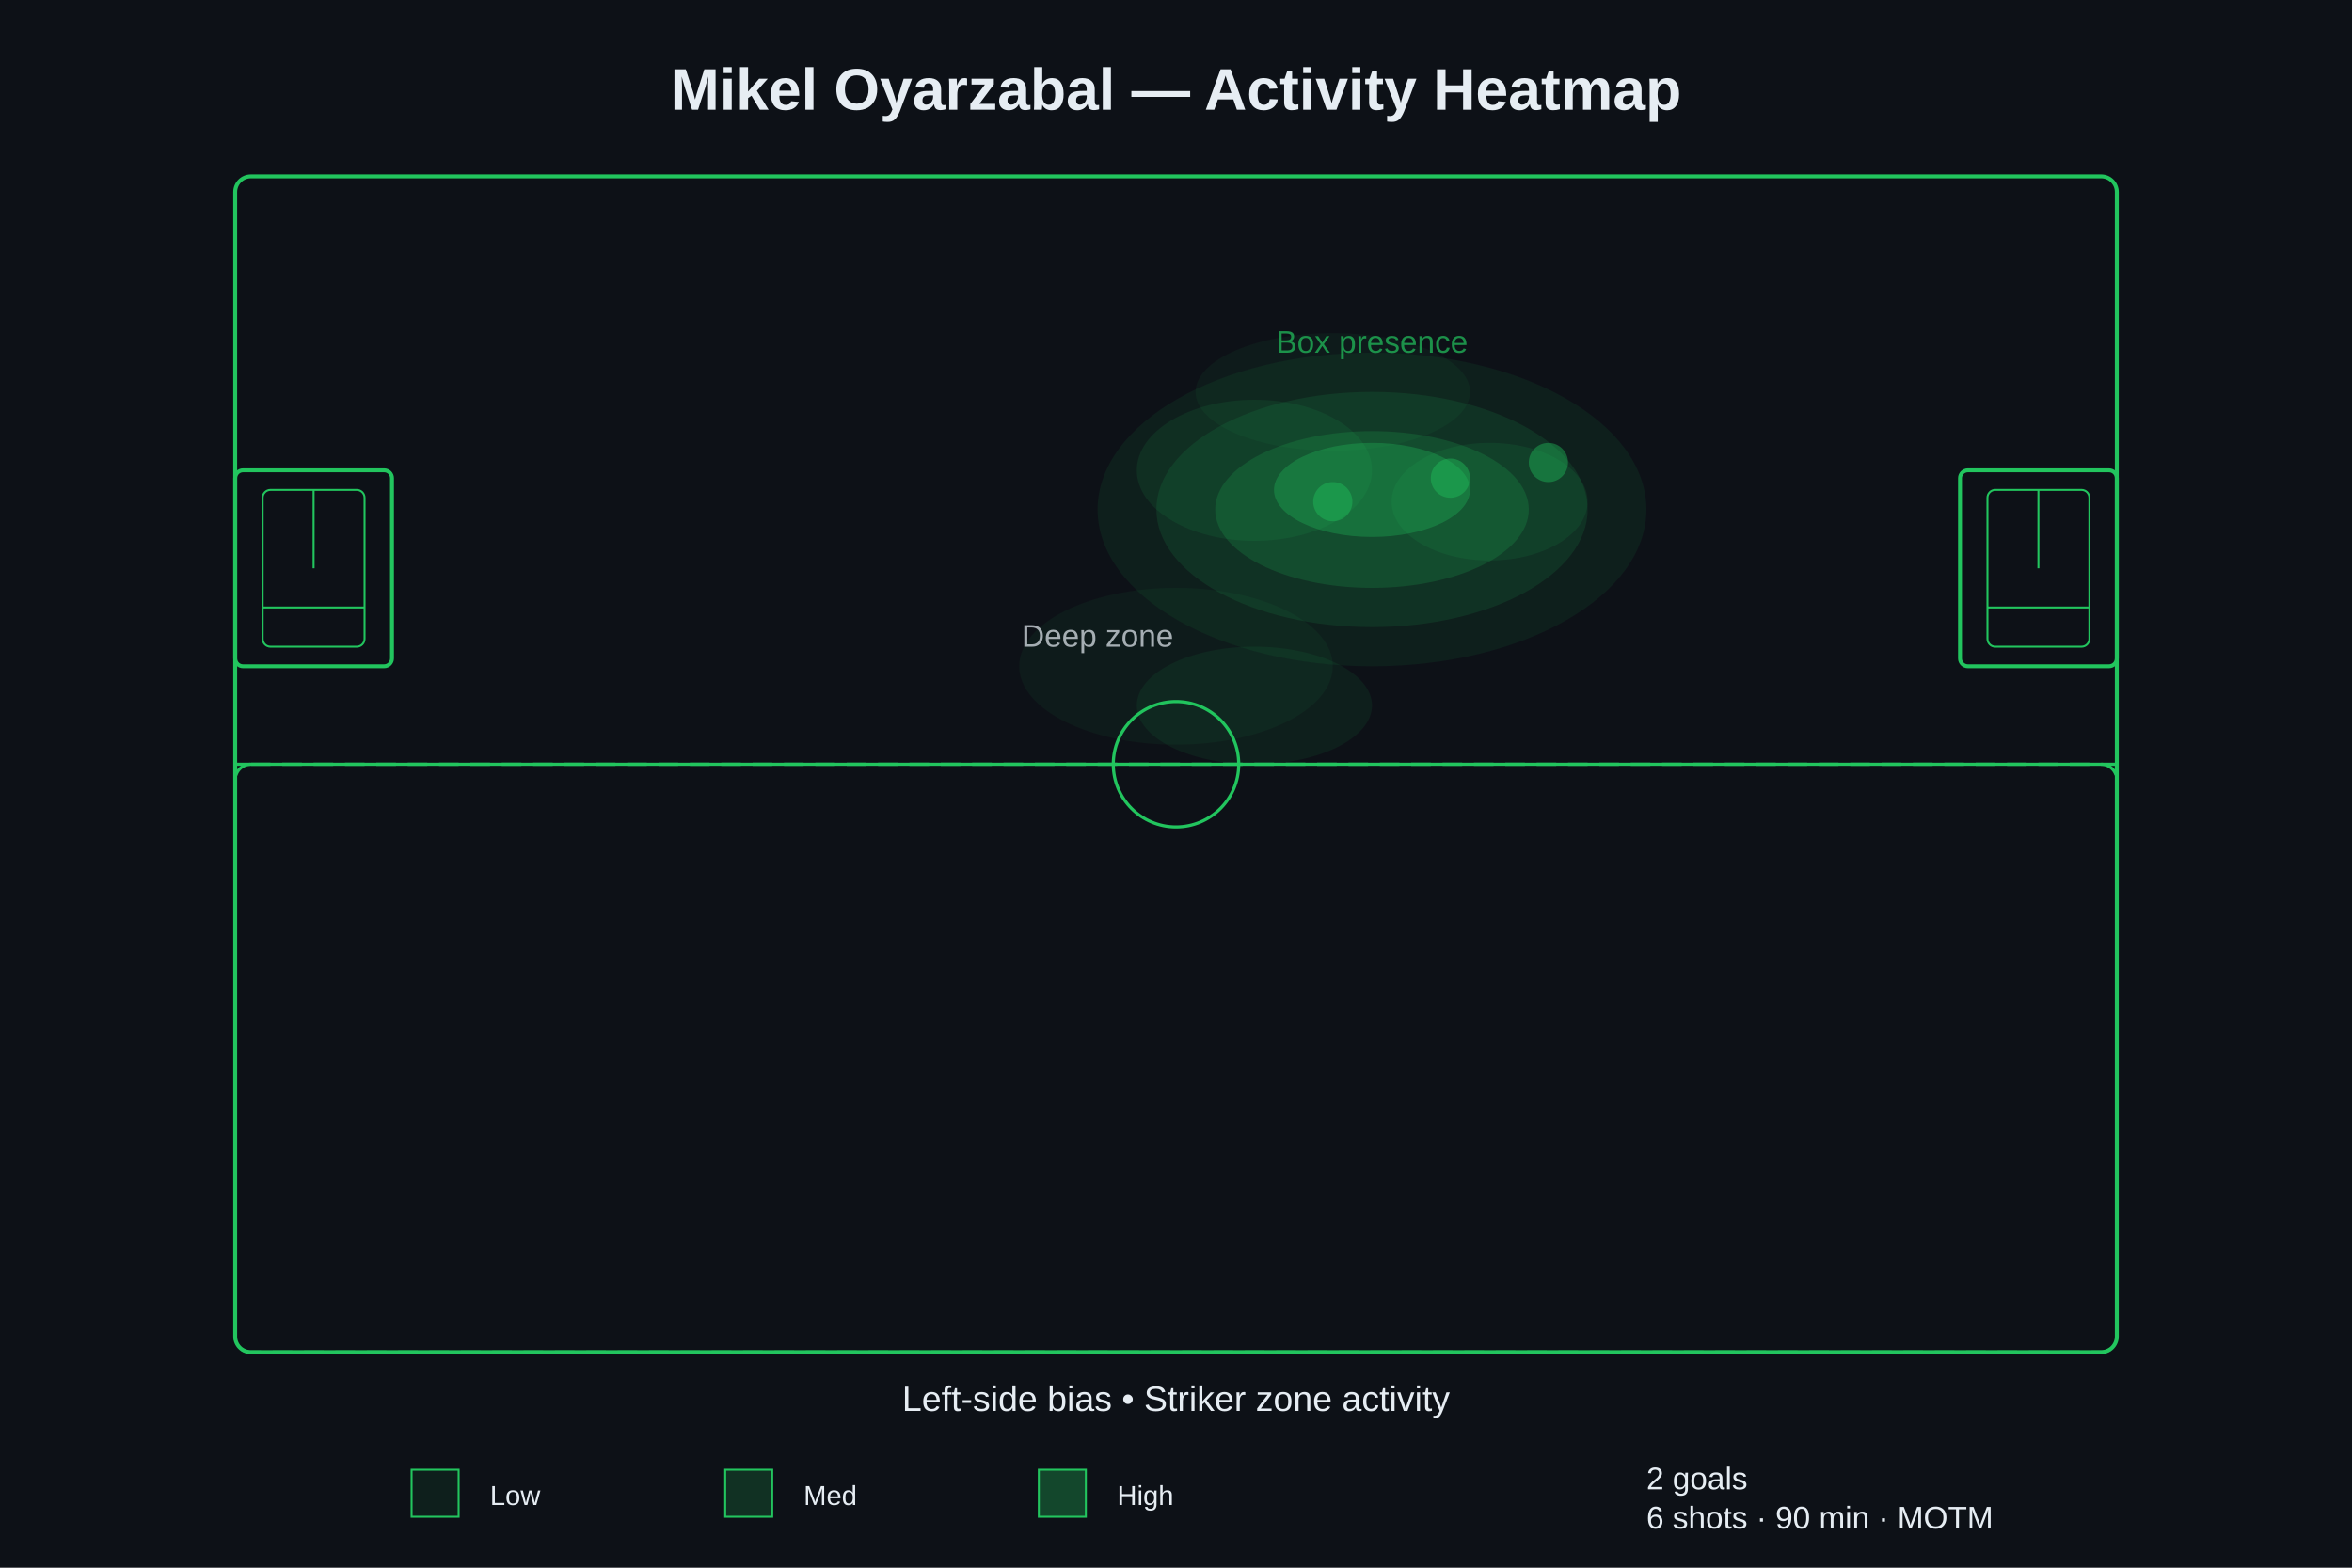
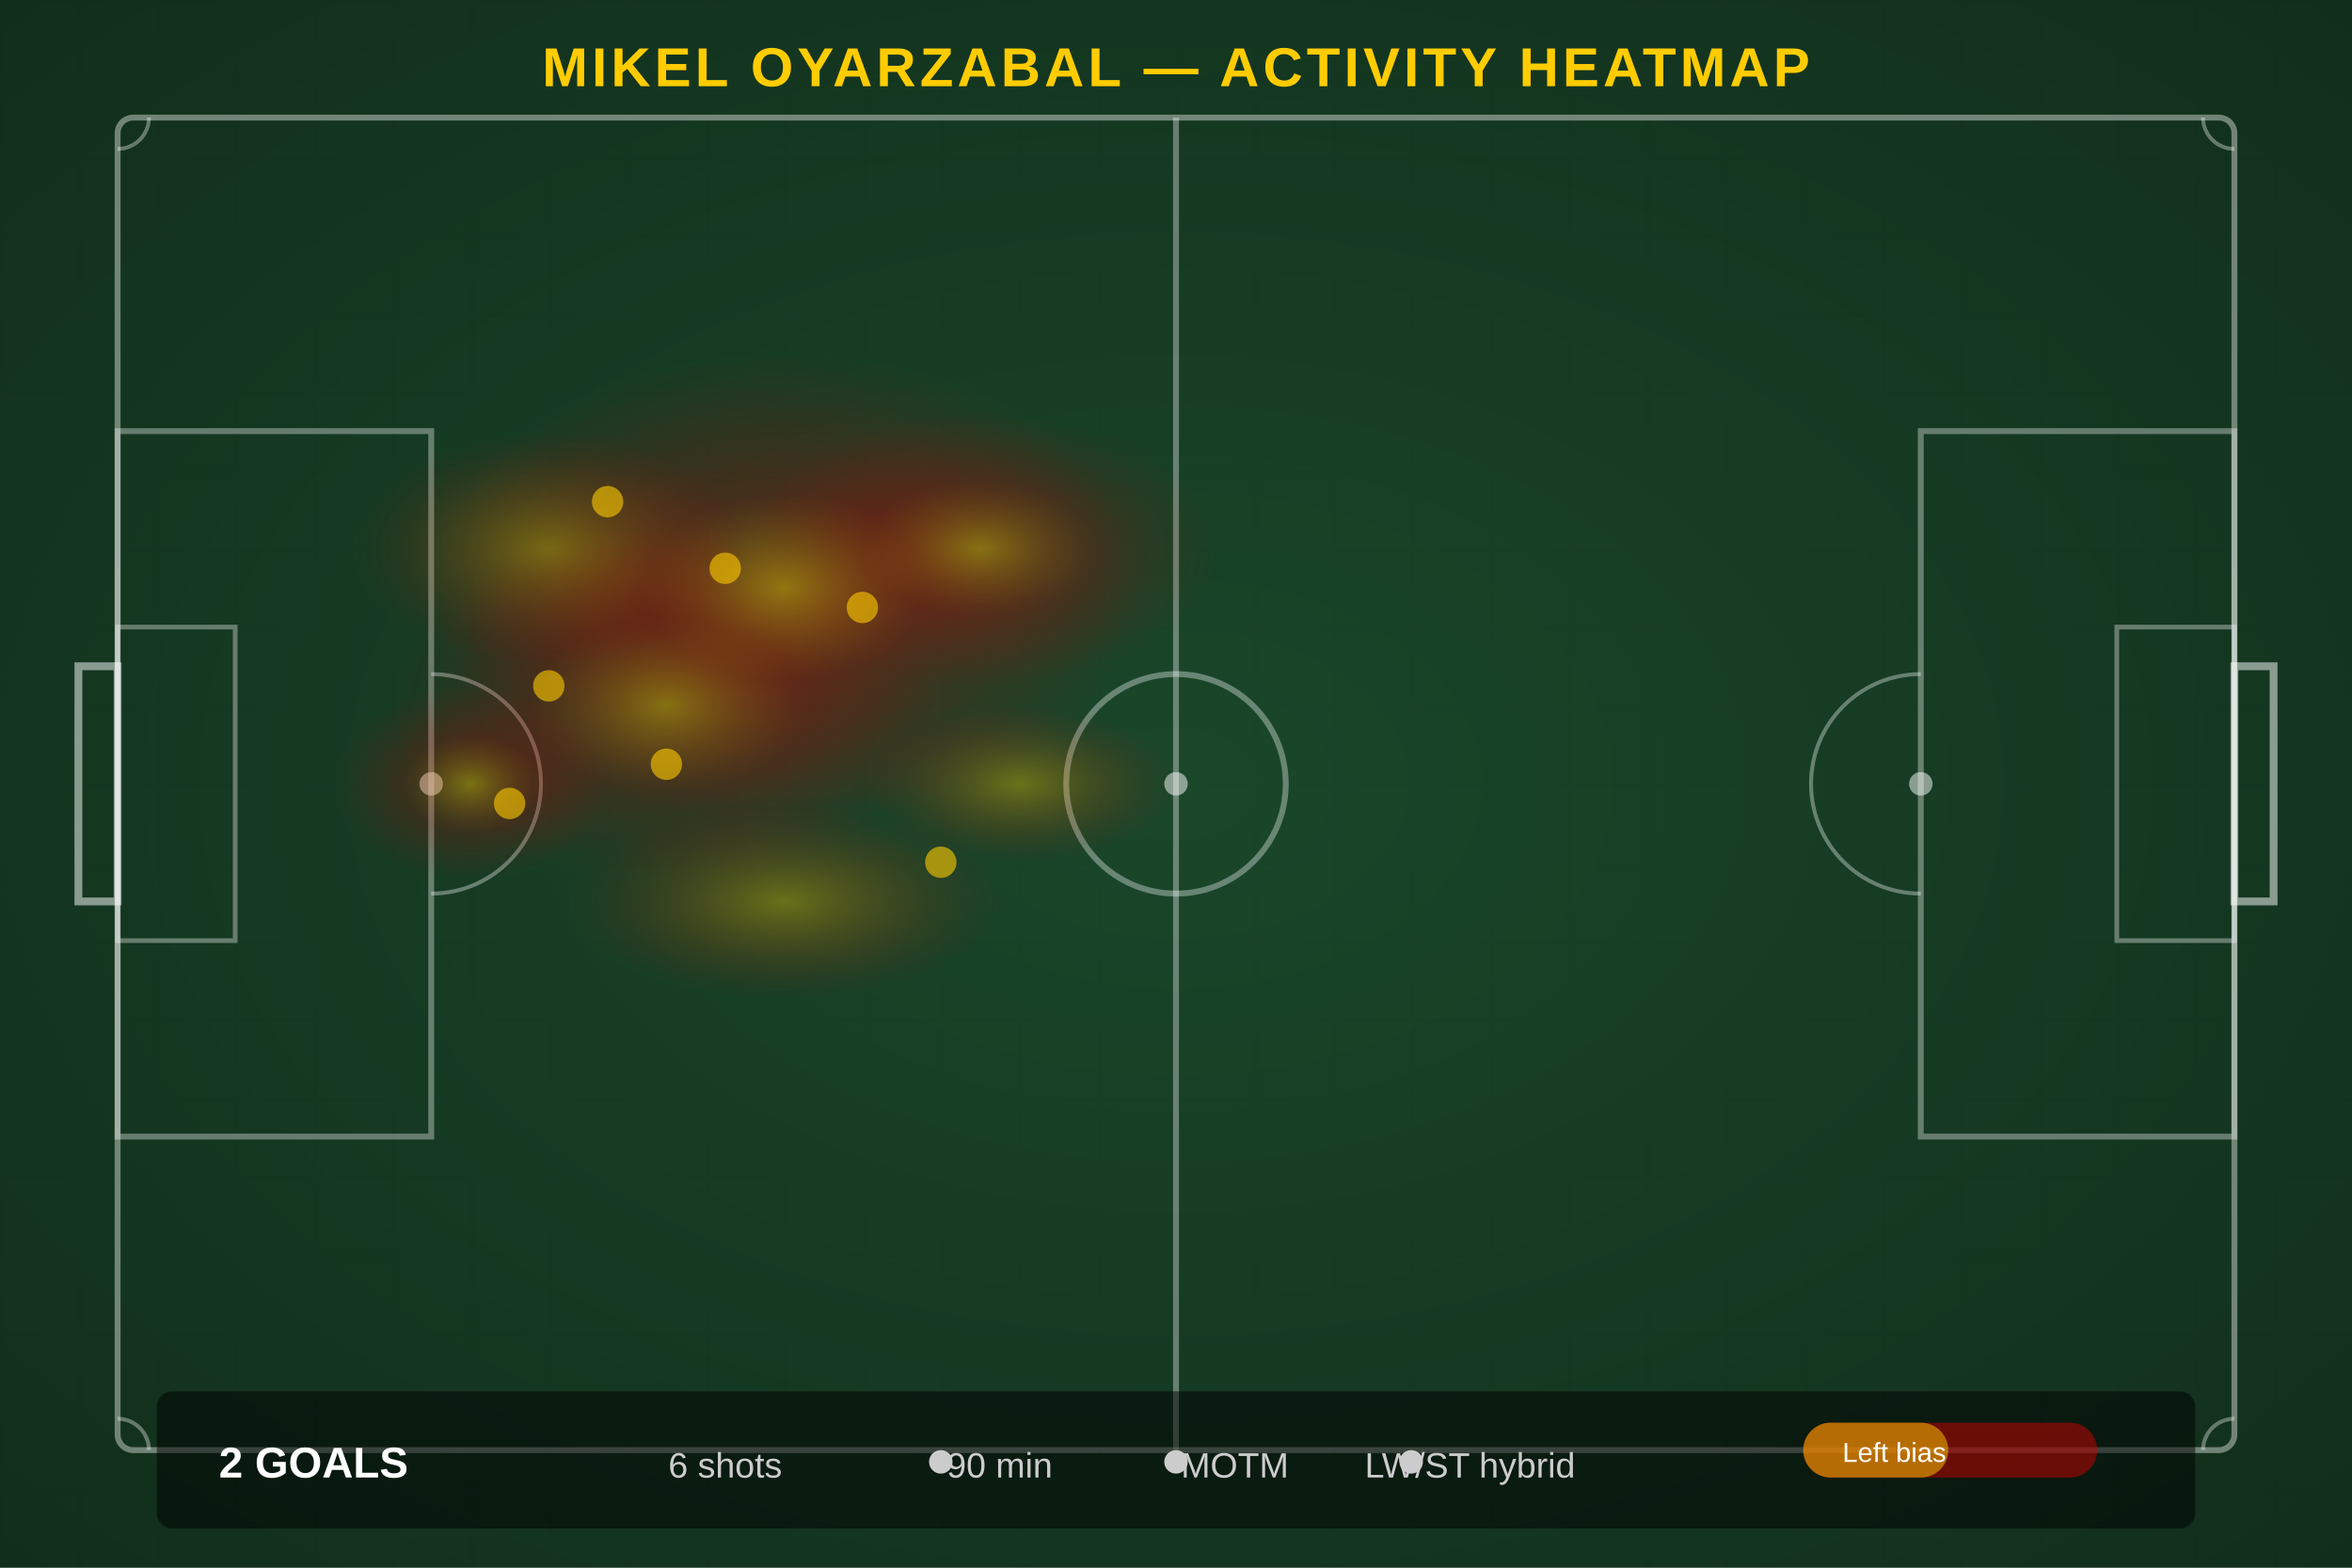
<svg xmlns="http://www.w3.org/2000/svg" viewBox="0 0 600 400">
-   <rect width="600" height="400" fill="#0d1117" />
-   <text x="300" y="28" text-anchor="middle" fill="#e6edf3" font-family="Arial,sans-serif" font-size="15" font-weight="bold">Mikel Oyarzabal — Activity Heatmap</text>
-   <rect x="60" y="45" width="480" height="300" fill="#0d1117" stroke="#22c55e" stroke-width="1" rx="4" />
-   <rect x="60" y="195" width="480" height="150" fill="none" stroke="#22c55e" stroke-width="0.8" stroke-dasharray="5,3" rx="4" />
-   <line x1="60" y1="195" x2="540" y2="195" stroke="#22c55e" stroke-width="0.8" />
-   <circle cx="300" cy="195" r="16" fill="none" stroke="#22c55e" stroke-width="0.8" />
-   <rect x="500" y="120" width="40" height="50" fill="none" stroke="#22c55e" stroke-width="1" rx="2" />
-   <rect x="507" y="125" width="26" height="40" fill="none" stroke="#22c55e" stroke-width="0.5" rx="2" />
-   <rect x="60" y="120" width="40" height="50" fill="none" stroke="#22c55e" stroke-width="1" rx="2" />
-   <rect x="67" y="125" width="26" height="40" fill="none" stroke="#22c55e" stroke-width="0.5" rx="2" />
-   <line x1="520" y1="125" x2="520" y2="145" stroke="#22c55e" stroke-width="0.5" />
-   <line x1="80" y1="125" x2="80" y2="145" stroke="#22c55e" stroke-width="0.5" />
-   <line x1="507" y1="155" x2="533" y2="155" stroke="#22c55e" stroke-width="0.5" />
-   <line x1="67" y1="155" x2="93" y2="155" stroke="#22c55e" stroke-width="0.5" />
-   <ellipse cx="350" cy="130" rx="70" ry="40" fill="#22c55e" fill-opacity="0.08" />
-   <ellipse cx="350" cy="130" rx="55" ry="30" fill="#22c55e" fill-opacity="0.12" />
-   <ellipse cx="350" cy="130" rx="40" ry="20" fill="#22c55e" fill-opacity="0.18" />
-   <ellipse cx="350" cy="125" rx="25" ry="12" fill="#22c55e" fill-opacity="0.3" />
-   <ellipse cx="320" cy="120" rx="30" ry="18" fill="#22c55e" fill-opacity="0.1" />
-   <ellipse cx="380" cy="128" rx="25" ry="15" fill="#22c55e" fill-opacity="0.1" />
-   <ellipse cx="300" cy="170" rx="40" ry="20" fill="#22c55e" fill-opacity="0.06" />
-   <ellipse cx="320" cy="180" rx="30" ry="15" fill="#22c55e" fill-opacity="0.08" />
-   <ellipse cx="340" cy="100" rx="35" ry="15" fill="#22c55e" fill-opacity="0.06" />
-   <circle cx="395" cy="118" r="5" fill="#22c55e" fill-opacity="0.4" />
-   <circle cx="370" cy="122" r="5" fill="#22c55e" fill-opacity="0.4" />
-   <circle cx="340" cy="128" r="5" fill="#22c55e" fill-opacity="0.4" />
-   <text x="350" y="90" text-anchor="middle" fill="#22c55e" font-family="Arial,sans-serif" font-size="8" opacity="0.7">Box presence</text>
-   <text x="280" y="165" text-anchor="middle" fill="#e6edf3" font-family="Arial,sans-serif" font-size="8" opacity="0.7">Deep zone</text>
-   <text x="300" y="360" text-anchor="middle" fill="#e6edf3" font-family="Arial,sans-serif" font-size="9">Left-side bias • Striker zone activity</text>
-   <rect x="105" y="375" width="12" height="12" fill="#22c55e" fill-opacity="0.08" stroke="#22c55e" stroke-width="0.5" />
-   <rect x="185" y="375" width="12" height="12" fill="#22c55e" fill-opacity="0.18" stroke="#22c55e" stroke-width="0.5" />
-   <rect x="265" y="375" width="12" height="12" fill="#22c55e" fill-opacity="0.3" stroke="#22c55e" stroke-width="0.5" />
-   <text x="125" y="384" fill="#e6edf3" font-family="Arial,sans-serif" font-size="7">Low</text>
-   <text x="205" y="384" fill="#e6edf3" font-family="Arial,sans-serif" font-size="7">Med</text>
-   <text x="285" y="384" fill="#e6edf3" font-family="Arial,sans-serif" font-size="7">High</text>
-   <text x="420" y="380" fill="#e6edf3" font-family="Arial,sans-serif" font-size="8">2 goals</text>
-   <text x="420" y="390" fill="#e6edf3" font-family="Arial,sans-serif" font-size="8">6 shots · 90 min · MOTM</text>
+   <rect width="600" height="400" fill="#1a472a" />
+   <defs>
+     <pattern id="pitchPattern" x="0" y="0" width="20" height="20" patternUnits="userSpaceOnUse">
+       <rect width="20" height="20" fill="none" />
+       <rect x="0" y="0" width="1" height="20" fill="#000" opacity="0.08" />
+       <rect x="0" y="0" width="20" height="1" fill="#000" opacity="0.08" />
+     </pattern>
+     <radialGradient id="pitchVignette" cx="50%" cy="50%" r="70%">
+       <stop offset="0%" stop-color="transparent" />
+       <stop offset="100%" stop-color="#000" stop-opacity="0.35" />
+     </radialGradient>
+     <radialGradient id="heat1" cx="50%" cy="50%" r="50%">
+       <stop offset="0%" stop-color="#ffcc00" stop-opacity="0.5" />
+       <stop offset="40%" stop-color="#cc0000" stop-opacity="0.25" />
+       <stop offset="100%" stop-color="#cc0000" stop-opacity="0" />
+     </radialGradient>
+     <radialGradient id="heat2" cx="50%" cy="50%" r="50%">
+       <stop offset="0%" stop-color="#ffcc00" stop-opacity="0.4" />
+       <stop offset="50%" stop-color="#cc0000" stop-opacity="0.18" />
+       <stop offset="100%" stop-color="#cc0000" stop-opacity="0" />
+     </radialGradient>
+     <radialGradient id="heat3" cx="50%" cy="50%" r="50%">
+       <stop offset="0%" stop-color="#ffcc00" stop-opacity="0.35" />
+       <stop offset="100%" stop-color="#cc0000" stop-opacity="0" />
+     </radialGradient>
+   </defs>
+   <rect width="600" height="400" fill="url(#pitchPattern)" opacity="0.12" />
+   <rect width="600" height="400" fill="url(#pitchVignette)" />
+   <rect x="30" y="30" width="540" height="340" fill="none" stroke="#fff" stroke-width="1.5" stroke-opacity="0.4" rx="4" />
+   <line x1="300" y1="30" x2="300" y2="370" stroke="#fff" stroke-width="1.5" stroke-opacity="0.35" />
+   <circle cx="300" cy="200" r="28" fill="none" stroke="#fff" stroke-width="1.5" stroke-opacity="0.35" />
+   <circle cx="300" cy="200" r="3" fill="#fff" fill-opacity="0.5" />
+   <rect x="30" y="110" width="80" height="180" fill="none" stroke="#fff" stroke-width="1.5" stroke-opacity="0.35" />
+   <rect x="490" y="110" width="80" height="180" fill="none" stroke="#fff" stroke-width="1.5" stroke-opacity="0.35" />
+   <rect x="30" y="160" width="30" height="80" fill="none" stroke="#fff" stroke-width="1.2" stroke-opacity="0.35" />
+   <rect x="540" y="160" width="30" height="80" fill="none" stroke="#fff" stroke-width="1.2" stroke-opacity="0.35" />
+   <rect x="20" y="170" width="10" height="60" fill="none" stroke="#fff" stroke-width="2" stroke-opacity="0.5" />
+   <rect x="570" y="170" width="10" height="60" fill="none" stroke="#fff" stroke-width="2" stroke-opacity="0.5" />
+   <circle cx="110" cy="200" r="3" fill="#fff" fill-opacity="0.5" />
+   <circle cx="490" cy="200" r="3" fill="#fff" fill-opacity="0.5" />
+   <path d="M 110 172 A 20 20 0 0 1 110 228" fill="none" stroke="#fff" stroke-width="1" stroke-opacity="0.35" />
+   <path d="M 490 172 A 20 20 0 0 0 490 228" fill="none" stroke="#fff" stroke-width="1" stroke-opacity="0.35" />
+   <path d="M 30 38 A 8 8 0 0 0 38 30" fill="none" stroke="#fff" stroke-width="1" stroke-opacity="0.35" />
+   <path d="M 570 38 A 8 8 0 0 1 562 30" fill="none" stroke="#fff" stroke-width="1" stroke-opacity="0.35" />
+   <path d="M 30 362 A 8 8 0 0 1 38 370" fill="none" stroke="#fff" stroke-width="1" stroke-opacity="0.35" />
+   <path d="M 570 362 A 8 8 0 0 0 562 370" fill="none" stroke="#fff" stroke-width="1" stroke-opacity="0.35" />
+   <text x="300" y="22" text-anchor="middle" fill="#ffcc00" font-family="Arial,sans-serif" font-size="14" font-weight="bold" letter-spacing="1">MIKEL OYARZABAL — ACTIVITY HEATMAP</text>
+   <ellipse cx="200" cy="150" rx="90" ry="60" fill="url(#heat1)" />
+   <ellipse cx="170" cy="180" rx="70" ry="45" fill="url(#heat2)" />
+   <ellipse cx="250" cy="140" rx="60" ry="35" fill="url(#heat2)" />
+   <ellipse cx="140" cy="140" rx="50" ry="30" fill="url(#heat3)" />
+   <ellipse cx="200" cy="230" rx="55" ry="25" fill="url(#heat3)" />
+   <ellipse cx="120" cy="200" rx="35" ry="25" fill="url(#heat2)" />
+   <ellipse cx="260" cy="200" rx="40" ry="20" fill="url(#heat3)" />
+   <circle cx="155" cy="128" r="4" fill="#ffcc00" fill-opacity="0.6" />
+   <circle cx="185" cy="145" r="4" fill="#ffcc00" fill-opacity="0.6" />
+   <circle cx="220" cy="155" r="4" fill="#ffcc00" fill-opacity="0.6" />
+   <circle cx="140" cy="175" r="4" fill="#ffcc00" fill-opacity="0.6" />
+   <circle cx="170" cy="195" r="4" fill="#ffcc00" fill-opacity="0.6" />
+   <circle cx="130" cy="205" r="4" fill="#ffcc00" fill-opacity="0.6" />
+   <circle cx="240" cy="220" r="4" fill="#ffcc00" fill-opacity="0.6" />
+   <rect x="40" y="355" width="520" height="35" rx="4" fill="#000" fill-opacity="0.5" />
+   <text x="80" y="377" text-anchor="middle" fill="#fff" font-family="Arial,sans-serif" font-size="11" font-weight="bold">2 GOALS</text>
+   <text x="185" y="377" text-anchor="middle" fill="#ccc" font-family="Arial,sans-serif" font-size="9">6 shots</text>
+   <circle cx="240" cy="373" r="3" fill="#ccc" />
+   <text x="255" y="377" text-anchor="middle" fill="#ccc" font-family="Arial,sans-serif" font-size="9">90 min</text>
+   <circle cx="300" cy="373" r="3" fill="#ccc" />
+   <text x="315" y="377" text-anchor="middle" fill="#ccc" font-family="Arial,sans-serif" font-size="9">MOTM</text>
+   <circle cx="360" cy="373" r="3" fill="#ccc" />
+   <text x="375" y="377" text-anchor="middle" fill="#ccc" font-family="Arial,sans-serif" font-size="9">LW/ST hybrid</text>
+   <rect x="460" y="363" width="75" height="14" rx="7" fill="#cc0000" fill-opacity="0.5" />
+   <rect x="460" y="363" width="37" height="14" rx="7" fill="#ffcc00" fill-opacity="0.5" />
+   <text x="470" y="373" fill="#fff" font-family="Arial,sans-serif" font-size="7">Left bias</text>
</svg>
